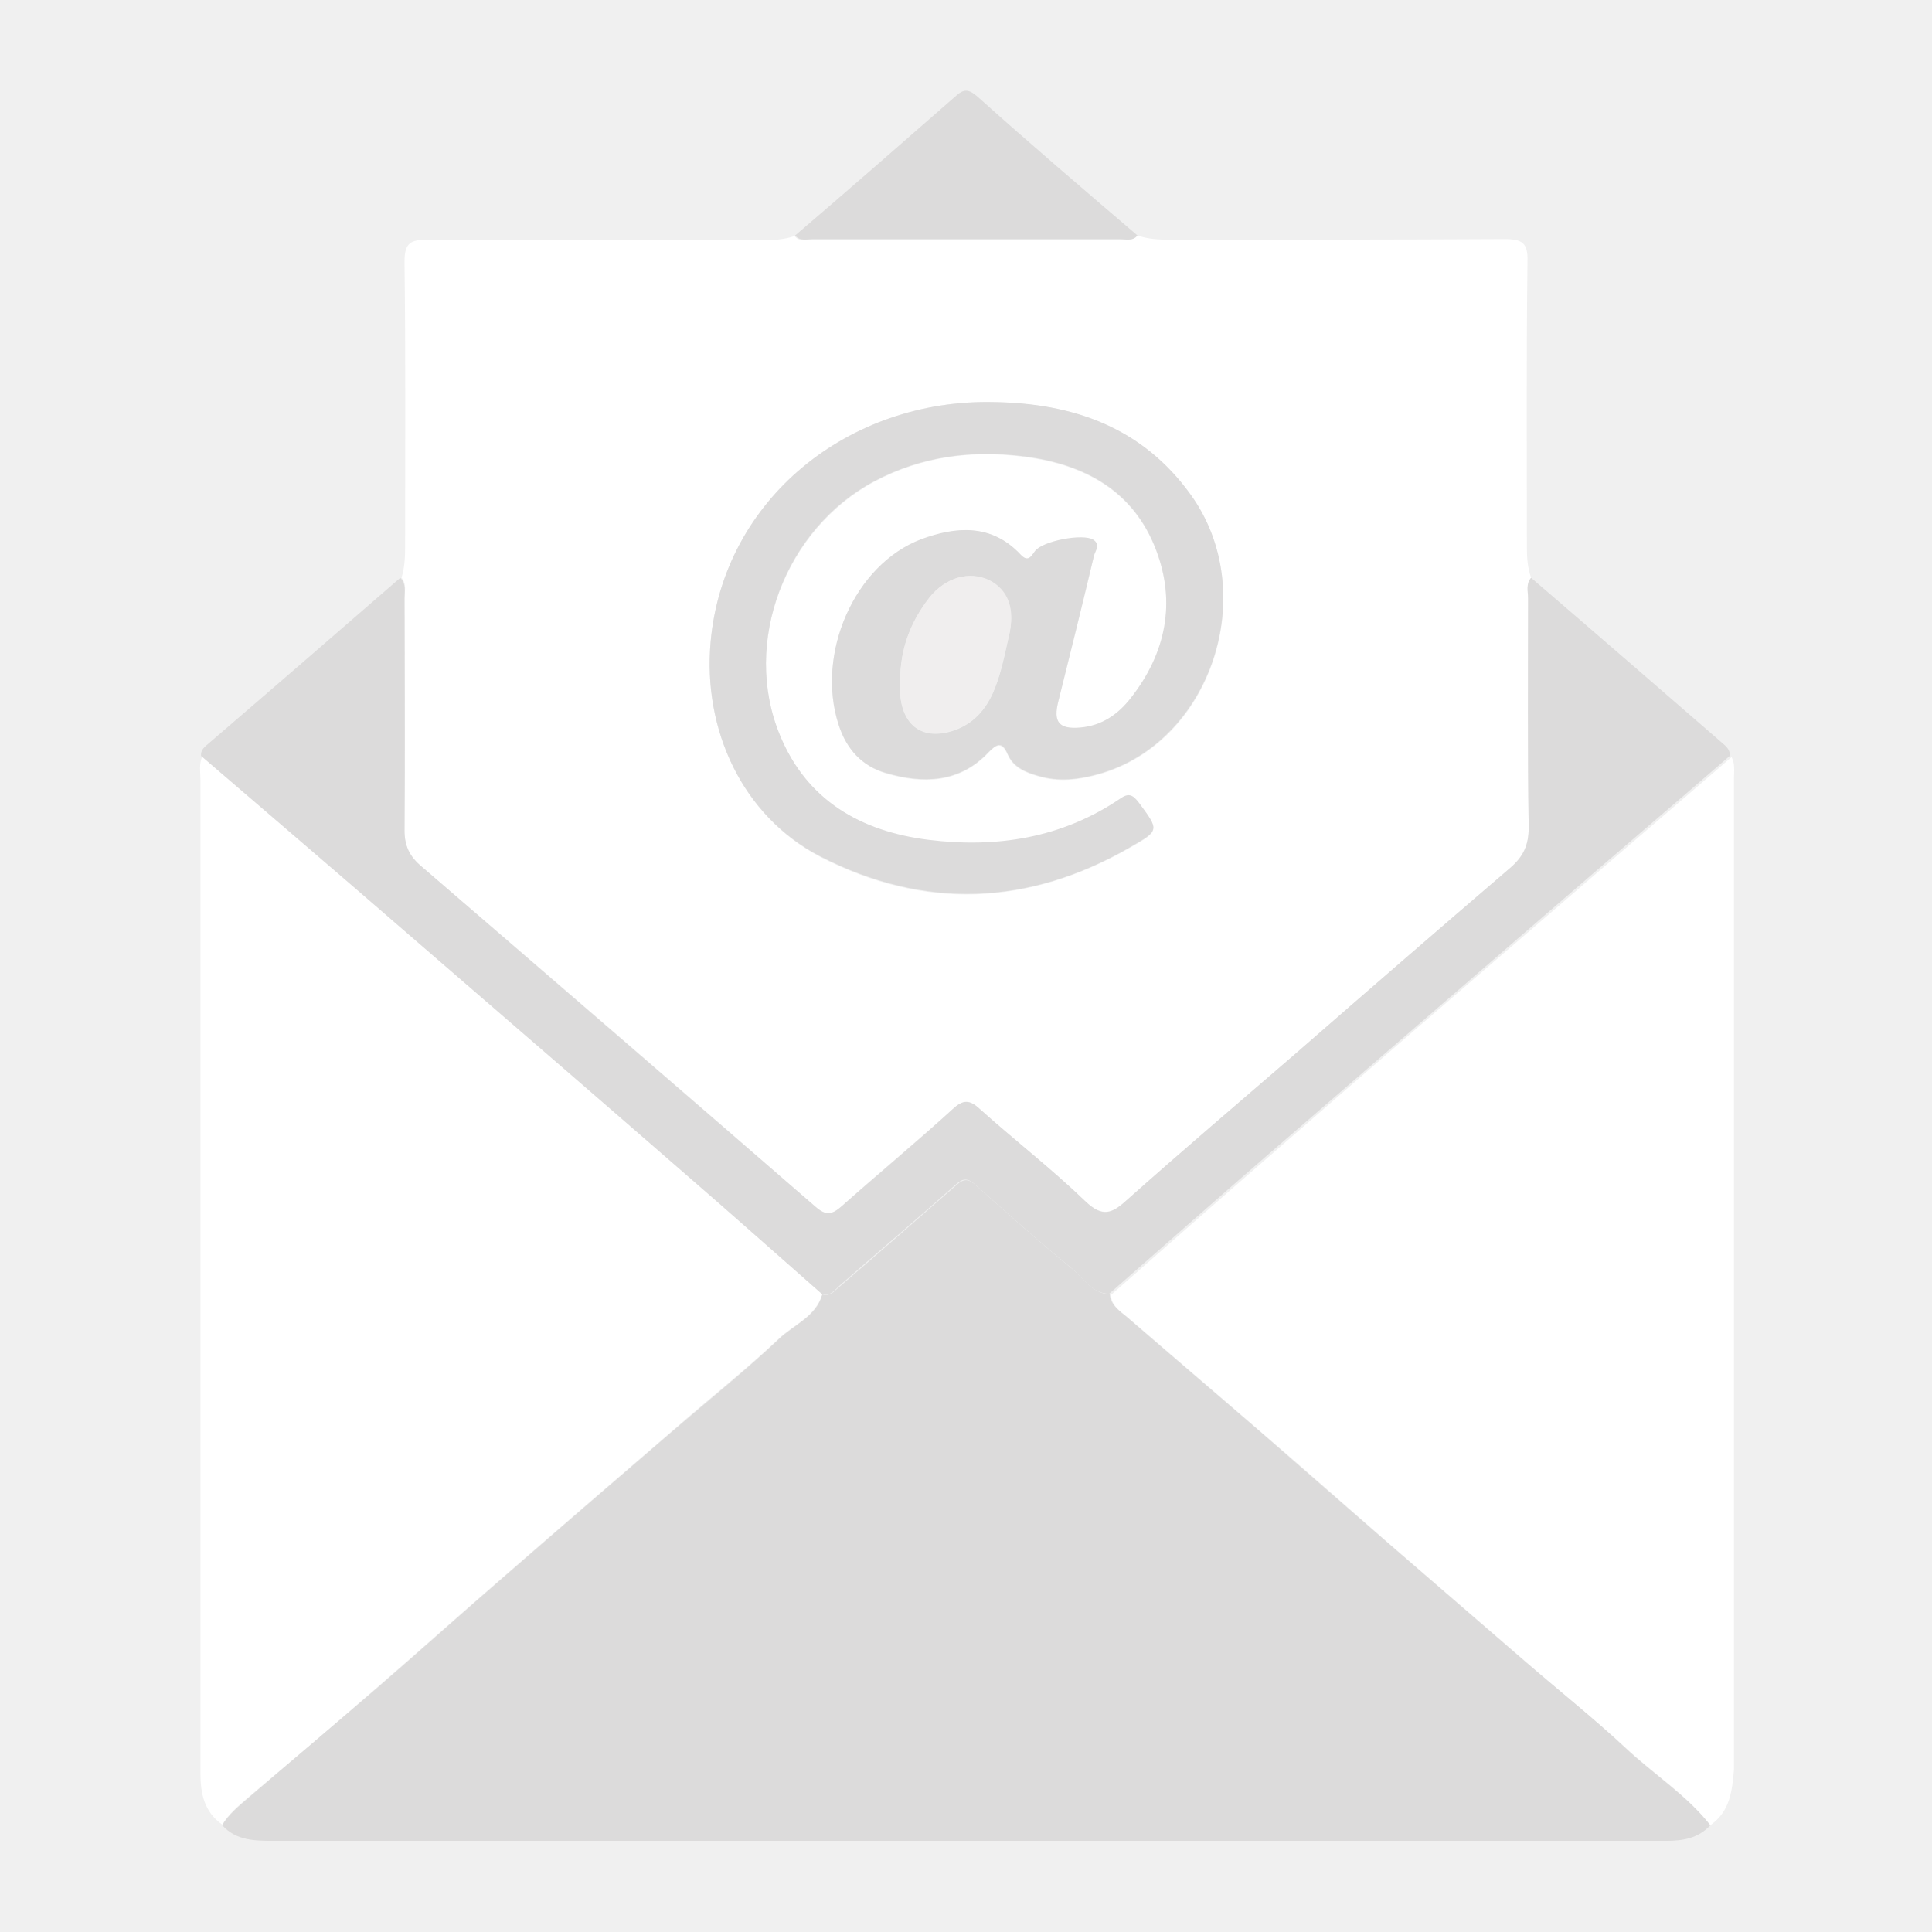
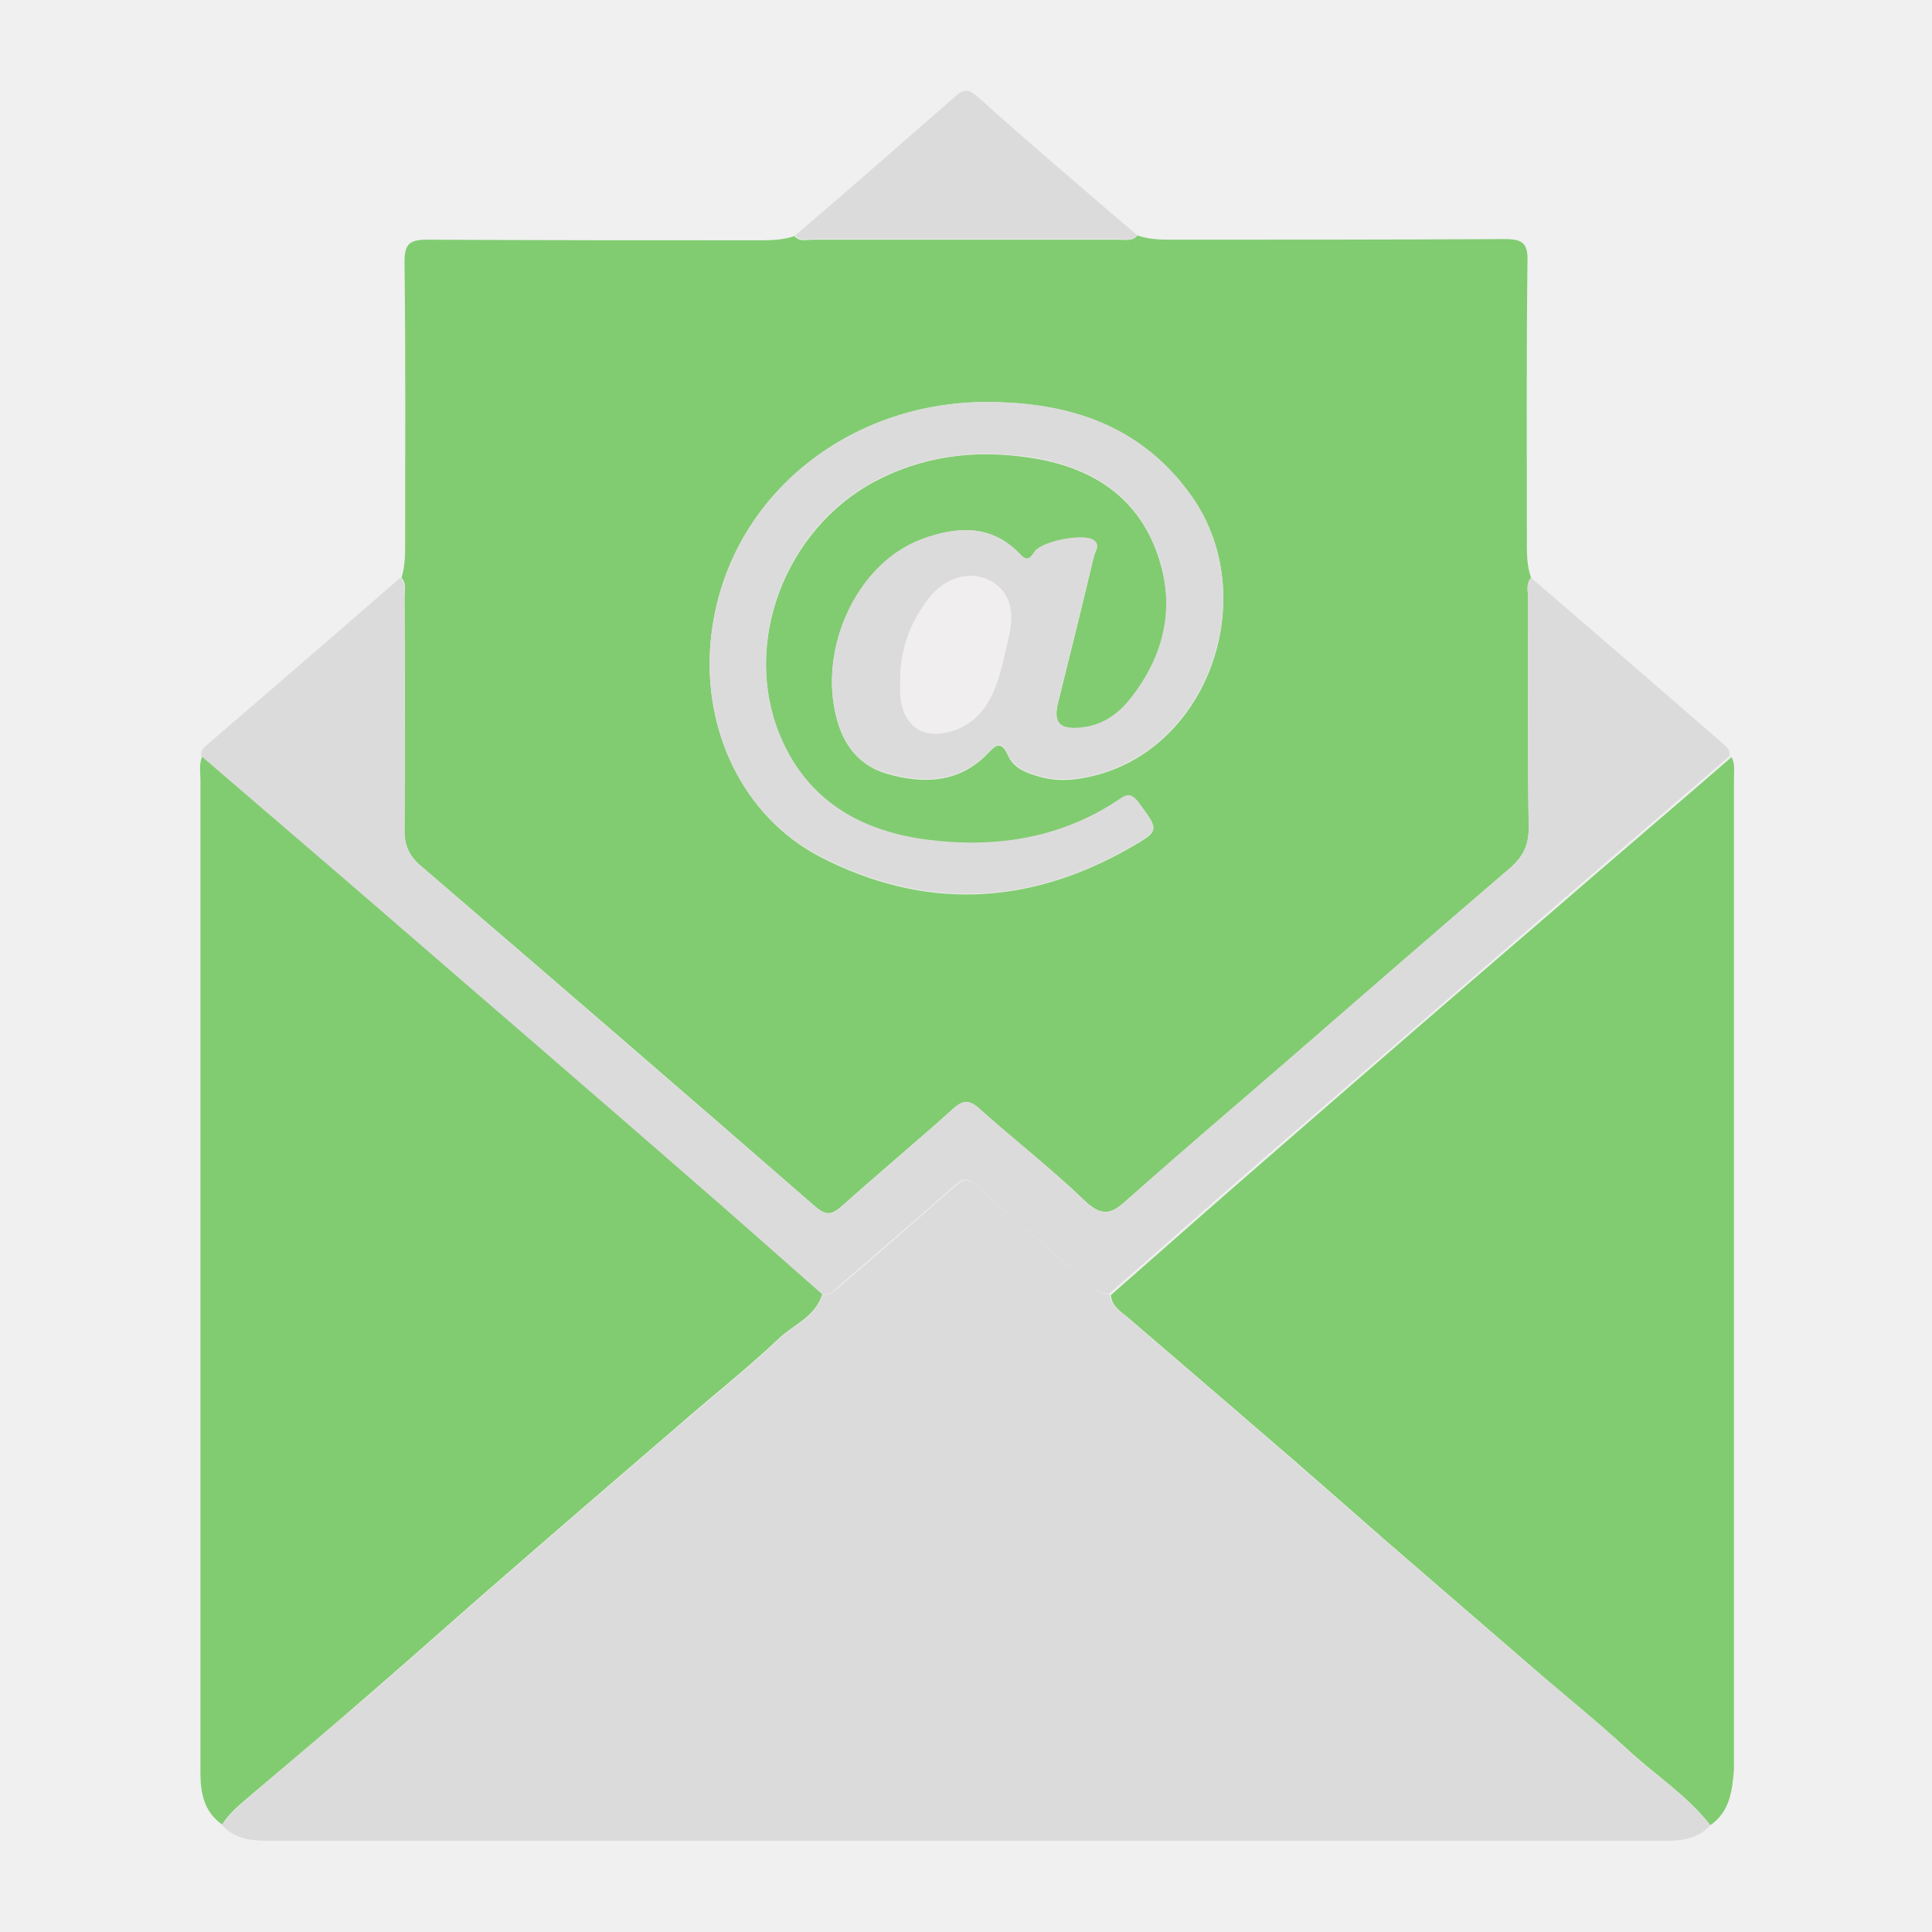
<svg xmlns="http://www.w3.org/2000/svg" version="1.1" id="Layer_1" x="0" y="0" viewBox="0 0 32 32" style="enable-background:new 0 0 32 32" xml:space="preserve">
-   <style>.st0{fill:#fff}.st1{fill:#dcdbdb}</style>
+   <style>.st0{fill: #81cc71}.st1{fill:#dcdbdb}</style>
  <path class="st0" d="M18.84 3.9c.17.06.35.07.54.07 1.85 0 3.69 0 5.54-.01.29 0 .39.06.38.37-.02 1.58-.01 3.16-.01 4.73 0 .17.01.34.07.51-.09.1-.05.23-.05.34 0 1.27-.01 2.54.01 3.8 0 .29-.09.47-.3.66-1.19 1.02-2.37 2.05-3.56 3.08-.93.81-1.87 1.61-2.8 2.43-.24.22-.4.28-.68.02-.56-.54-1.17-1.01-1.75-1.53-.18-.16-.28-.15-.45 0-.61.55-1.24 1.07-1.84 1.61-.16.14-.25.16-.43.01-2.17-1.89-4.35-3.77-6.53-5.64a.707.707 0 0 1-.28-.6c.01-1.28.01-2.56 0-3.84 0-.11.04-.24-.05-.34.05-.16.06-.33.06-.5 0-1.58.01-3.16-.01-4.73 0-.31.09-.37.38-.37 1.85.01 3.69.01 5.54.01.18 0 .36-.01.54-.07.08.1.2.06.3.06h5.07c.11 0 .23.03.31-.07zm-2.37 2.76c-2.42-.06-4.49 1.61-4.7 3.98-.13 1.45.53 2.88 1.81 3.55 1.72.89 3.45.82 5.14-.15.49-.28.48-.28.14-.74-.1-.13-.16-.16-.31-.06-.97.65-2.04.82-3.17.68-1.12-.14-2.01-.66-2.46-1.73-.64-1.54.09-3.42 1.56-4.21.79-.42 1.63-.53 2.5-.41.99.13 1.8.57 2.17 1.55.33.88.17 1.71-.42 2.45-.21.27-.48.46-.84.49-.35.03-.45-.09-.36-.44.2-.8.4-1.61.59-2.41.02-.08.11-.18-.01-.26-.17-.11-.85.03-.97.19-.07.1-.12.18-.24.05-.48-.52-1.07-.47-1.64-.25-1.11.42-1.75 1.9-1.37 3.07.13.4.39.68.78.8.61.18 1.22.17 1.7-.34.13-.14.22-.19.32.03.09.22.3.3.51.36.33.1.66.06.99-.03 1.88-.52 2.7-3.01 1.53-4.63-.8-1.12-1.94-1.51-3.25-1.54z" />
  <path class="st1" d="M28.33 30.23c-.2.22-.46.26-.73.26H4.54c-.31 0-.63 0-.86-.26.11-.18.27-.31.42-.44.71-.61 1.42-1.21 2.12-1.81.73-.63 1.44-1.27 2.17-1.9.93-.81 1.86-1.61 2.79-2.41.57-.49 1.17-.97 1.72-1.49.25-.24.62-.37.72-.74.14.04.21-.07.3-.14.64-.55 1.28-1.11 1.92-1.67.12-.11.2-.11.32 0 .52.46 1.04.93 1.58 1.37.2.16.34.42.64.44.02.18.16.27.28.37.74.64 1.48 1.27 2.21 1.9l2.1 1.83c.76.66 1.52 1.31 2.28 1.97.56.48 1.14.94 1.67 1.44.47.44 1.01.78 1.41 1.28z" />
  <path class="st0" d="M13.62 21.43c-.11.38-.48.51-.72.74-.55.52-1.15.99-1.72 1.49-.93.8-1.86 1.6-2.79 2.41-.73.63-1.44 1.27-2.17 1.9-.7.61-1.41 1.21-2.12 1.81-.15.13-.31.26-.42.44-.3-.21-.36-.52-.36-.85V12.92c0-.14-.03-.28.04-.41l3.44 2.96c1.54 1.33 3.08 2.67 4.62 4 .73.65 1.46 1.31 2.2 1.96zM28.33 30.23c-.39-.5-.93-.84-1.39-1.27-.54-.5-1.12-.96-1.67-1.44-.76-.66-1.52-1.31-2.28-1.97-.7-.61-1.4-1.23-2.1-1.83-.74-.64-1.48-1.27-2.21-1.9-.12-.1-.27-.19-.28-.37.89-.78 1.77-1.56 2.66-2.33 1.55-1.35 3.11-2.7 4.67-4.04.98-.85 1.97-1.69 2.95-2.54.06.11.04.23.04.35v16.42c-.03.34-.06.69-.39.92z" />
  <path class="st1" d="M28.65 12.52c-.98.85-1.97 1.69-2.95 2.54l-4.67 4.04c-.89.77-1.77 1.55-2.66 2.33-.3-.01-.44-.28-.64-.44-.54-.44-1.06-.91-1.58-1.37-.12-.11-.2-.11-.32 0-.63.56-1.28 1.11-1.92 1.67-.09.08-.16.19-.3.14-.74-.65-1.48-1.31-2.22-1.95-1.54-1.34-3.08-2.67-4.62-4-1.14-.99-2.29-1.97-3.44-2.96-.01-.1.06-.15.13-.21 1.06-.91 2.11-1.82 3.17-2.74.1.1.07.23.07.34 0 1.28.01 2.56 0 3.84 0 .26.08.43.28.6 2.18 1.88 4.36 3.76 6.53 5.64.17.15.27.13.43-.01.61-.54 1.24-1.06 1.84-1.61.17-.16.28-.16.45 0 .58.52 1.19.99 1.75 1.53.28.27.44.2.68-.02.92-.82 1.86-1.62 2.8-2.43 1.18-1.03 2.37-2.06 3.56-3.08.21-.18.3-.37.3-.66-.02-1.27-.01-2.54-.01-3.8 0-.11-.04-.24.05-.34 1.06.91 2.11 1.82 3.17 2.74.06.05.13.11.12.21zM18.84 3.9c-.08.1-.2.06-.3.06h-5.07c-.1 0-.22.04-.3-.06.89-.76 1.77-1.53 2.65-2.3.14-.13.22-.13.37 0 .87.78 1.76 1.54 2.65 2.3z" />
  <path class="st1" d="M16.47 6.66c1.31.02 2.45.42 3.25 1.53 1.17 1.62.34 4.11-1.53 4.63-.32.09-.65.13-.99.03-.21-.06-.41-.14-.51-.36-.09-.22-.18-.17-.32-.03-.48.51-1.09.52-1.7.34-.39-.11-.65-.39-.78-.8-.38-1.17.26-2.65 1.37-3.07.57-.21 1.16-.26 1.64.25.12.13.17.05.24-.05.12-.17.8-.3.97-.19.12.08.03.18.01.26-.19.8-.39 1.61-.59 2.41-.09.35.01.47.36.44.36-.03.63-.22.84-.49.58-.74.75-1.58.42-2.45-.37-.98-1.18-1.42-2.17-1.55-.87-.11-1.71-.01-2.5.41-1.47.78-2.2 2.67-1.56 4.21.44 1.07 1.33 1.59 2.46 1.73 1.13.14 2.21-.03 3.17-.68.14-.1.21-.07.31.06.34.46.35.46-.14.74-1.68.97-3.41 1.04-5.14.15-1.29-.67-1.94-2.1-1.81-3.55.21-2.35 2.28-4.03 4.7-3.97zm-1.56 4.61v.23c.04.53.38.77.89.6.32-.11.52-.34.65-.63.13-.3.19-.62.26-.93.1-.43-.01-.75-.32-.92-.33-.17-.73-.06-1 .29-.31.39-.48.84-.48 1.36z" />
  <path d="M14.91 11.27c0-.51.17-.97.48-1.37.27-.34.67-.45 1-.29.31.16.43.48.32.92-.08.31-.13.63-.26.93-.13.3-.33.52-.65.63-.51.17-.85-.06-.89-.6v-.22z" style="fill:#f0eeee" />
</svg>
